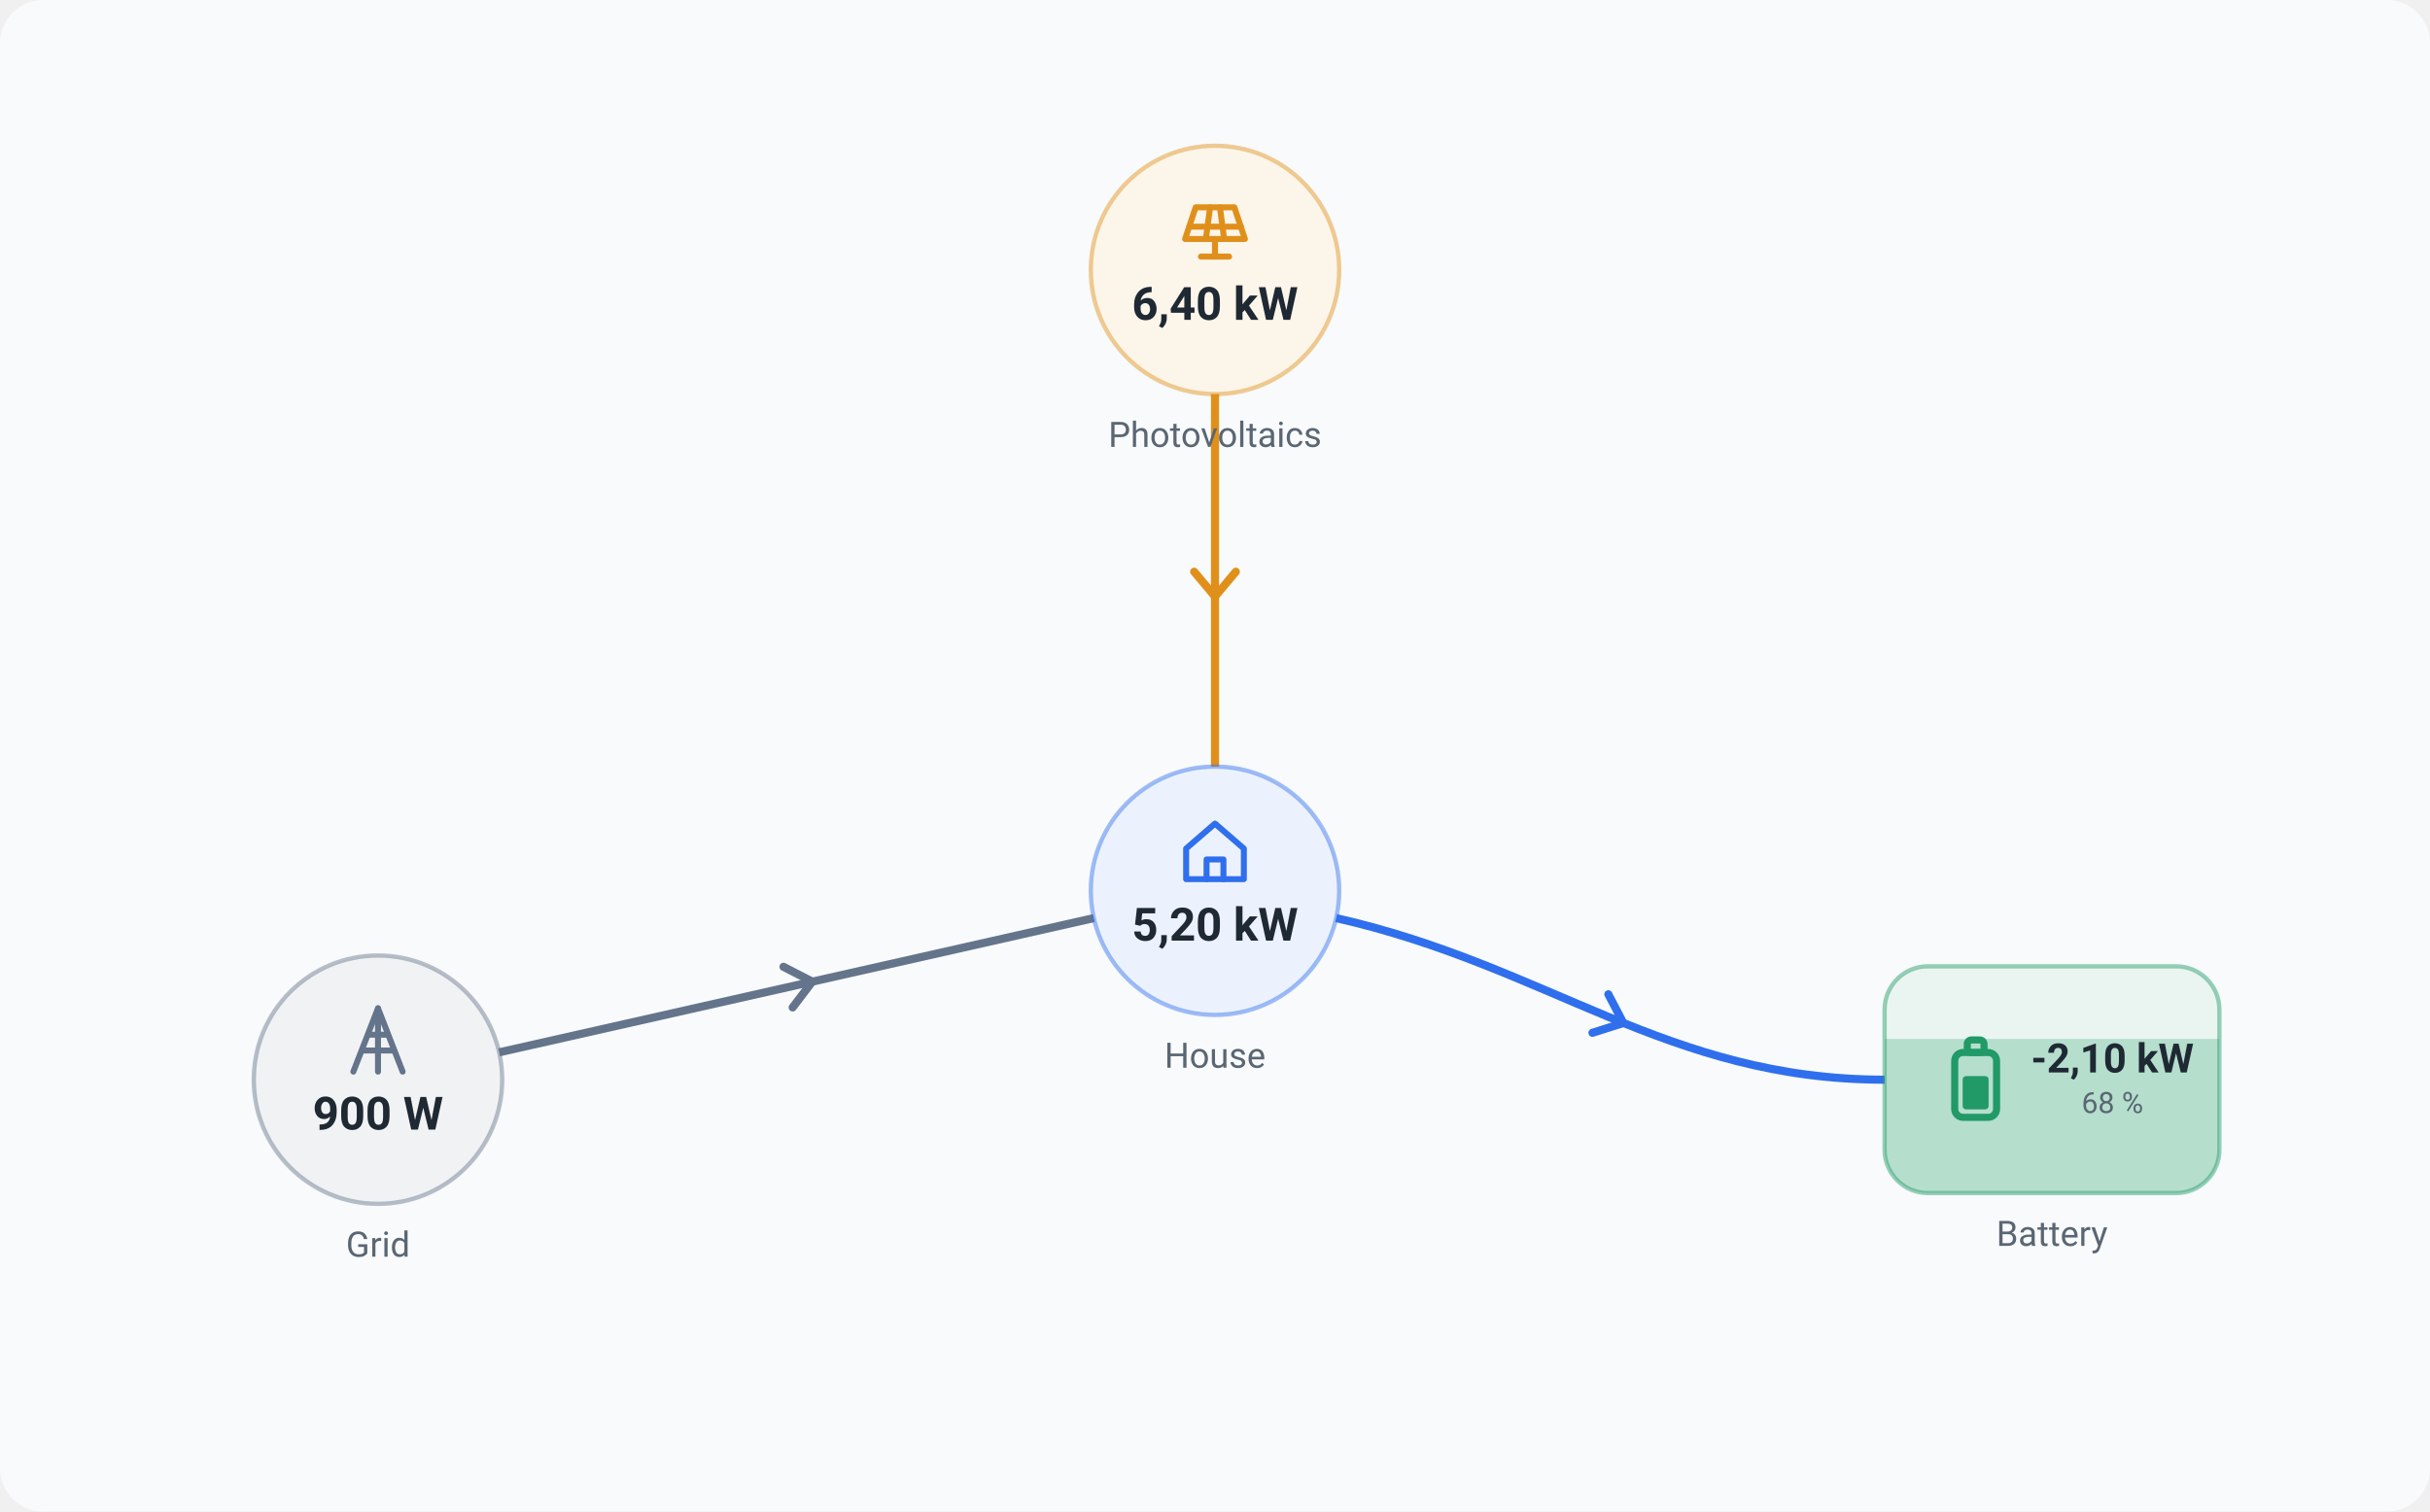
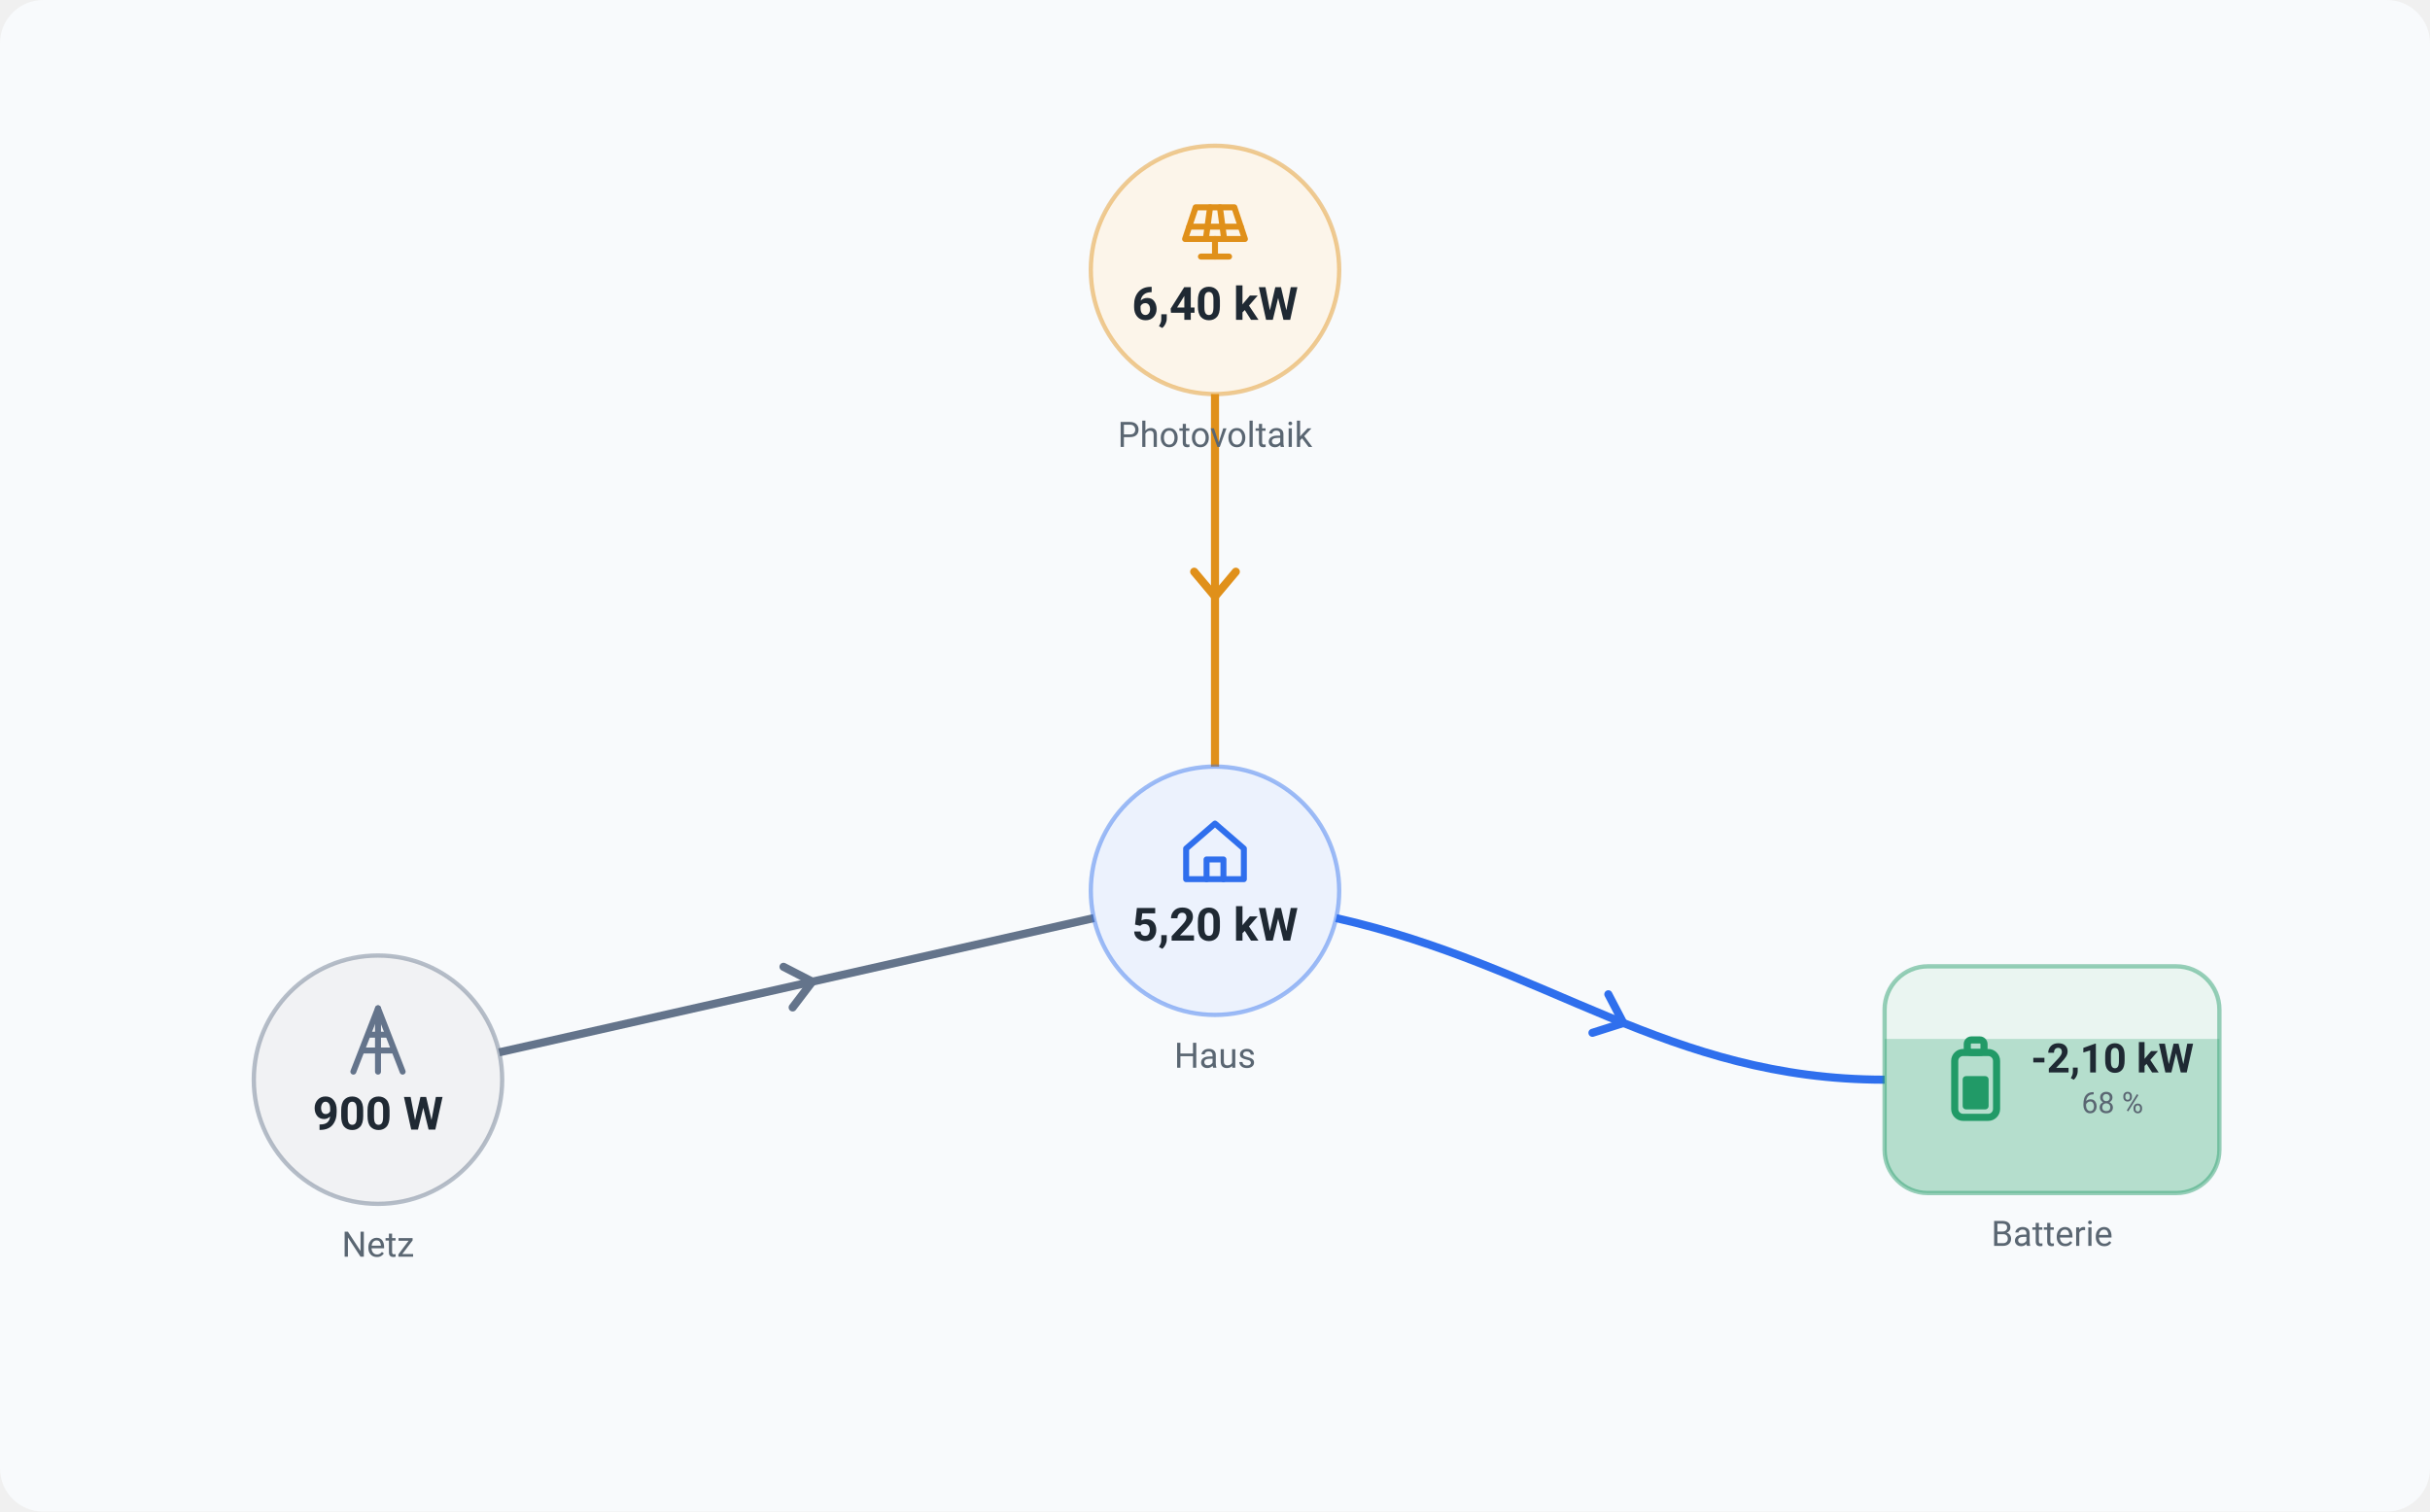
<svg xmlns="http://www.w3.org/2000/svg" font-family="system-ui, -apple-system, 'Segoe UI', Roboto, 'Helvetica Neue', Arial, sans-serif" class="ef-root ef-paused" viewBox="0 0 900 560" preserveAspectRatio="xMidYMid meet">
  <style>
.ef-root { display: block; width: 100%; height: 100%; }
.ef-dots {
    animation-name: ef-flow;
    animation-duration: var(--ef-dur, 1s);
    animation-timing-function: linear;
    animation-iteration-count: infinite;
}
.ef-paused .ef-dots { animation-play-state: paused; }
.ef-clickable { cursor: pointer; }
.ef-blink { animation: ef-blink 1.2s ease-in-out infinite; }
.ef-paused .ef-blink { animation-play-state: paused; }
@keyframes ef-blink { 50% { opacity: 0.35; } }
.ef-node-hit { fill: transparent; stroke: none; }
@keyframes ef-flow { to { stroke-dashoffset: var(--ef-shift, -26px); } }
@media (prefers-reduced-motion: reduce) {
    .ef-dots { animation-name: none; }
    .ef-blink { animation-name: none; }
}
</style>
  <rect x="0" y="0" width="900" height="560" rx="16" fill="#F8FAFC" />
  <g class="ef-edges">
    <g>
      <path d="M450 146 C450 198.44 450 231.56 450 284" fill="none" stroke="#E0901A" stroke-width="3" stroke-linecap="round" />
      <path d="M442.29 211.81 L450 221 L457.71 211.81" fill="none" stroke="#E0901A" stroke-width="3" stroke-linecap="round" stroke-linejoin="round" />
    </g>
    <g>
      <path d="M184.87 389.87 C268.57 370.97 321.43 359.03 405.13 340.13" fill="none" stroke="#64748B" stroke-width="3" stroke-linecap="round" />
      <path d="M293.58 373.23 L300.85 363.68 L290.19 358.18" fill="none" stroke="#64748B" stroke-width="3" stroke-linecap="round" stroke-linejoin="round" />
    </g>
    <g>
      <path d="M698 400 C617.53 400 573.37 357.86 494.87 340.13" fill="none" stroke="#2F6FED" stroke-width="3" stroke-linecap="round" />
      <path d="M589.8 382.63 L601.24 379 L595.68 368.36" fill="none" stroke="#2F6FED" stroke-width="3" stroke-linecap="round" stroke-linejoin="round" />
    </g>
  </g>
  <g class="ef-nodes">
    <g>
      <ellipse cx="450" cy="100" rx="46" ry="46" fill="#FFFFFF" />
      <ellipse cx="450" cy="100" rx="46" ry="46" fill="rgba(224, 144, 26, 0.09)" />
      <ellipse cx="450" cy="100" rx="46" ry="46" fill="none" stroke="rgba(224, 144, 26, 0.45)" stroke-width="1.6" />
      <g transform="translate(434.36 69.64) scale(1.303333)" fill="none" stroke="#E0901A" stroke-width="1.7" stroke-linecap="round" stroke-linejoin="round">
        <path d="M3.5 14.5 L6.5 5.5 H17.5 L20.5 14.5 Z" />
        <path d="M4.7 11 H19.3" />
        <path d="M10.6 5.5 L9.4 14.5" />
        <path d="M13.4 5.5 L14.6 14.5" />
        <path d="M12 14.5 V19.5" />
        <path d="M8 19.5 H16" />
      </g>
      <text x="450" y="113.8" text-anchor="middle" dominant-baseline="middle" font-size="17" font-weight="700" fill="#1F2933" style="user-select:none">6,40 kW</text>
-       <text x="450" y="162" text-anchor="middle" dominant-baseline="middle" font-size="13" fill="#5A6672" style="user-select:none">Photovoltaics</text>
+       <text x="450" y="162" text-anchor="middle" dominant-baseline="middle" font-size="13" fill="#5A6672" style="user-select:none">Photovoltaik</text>
    </g>
    <g>
      <ellipse cx="140" cy="400" rx="46" ry="46" fill="#FFFFFF" />
      <ellipse cx="140" cy="400" rx="46" ry="46" fill="rgba(100, 116, 139, 0.09)" />
      <ellipse cx="140" cy="400" rx="46" ry="46" fill="none" stroke="rgba(100, 116, 139, 0.45)" stroke-width="1.6" />
      <g transform="translate(124.36 369.64) scale(1.303333)" fill="none" stroke="#64748B" stroke-width="1.7" stroke-linecap="round" stroke-linejoin="round">
        <path d="M5 21 L12 3 L19 21" />
        <path d="M12 3 V21" />
        <path d="M7.6 15 H16.4" />
        <path d="M9.3 10.5 H14.7" />
      </g>
      <text x="140" y="413.8" text-anchor="middle" dominant-baseline="middle" font-size="17" font-weight="700" fill="#1F2933" style="user-select:none">900 W</text>
-       <text x="140" y="462" text-anchor="middle" dominant-baseline="middle" font-size="13" fill="#5A6672" style="user-select:none">Grid</text>
+       <text x="140" y="462" text-anchor="middle" dominant-baseline="middle" font-size="13" fill="#5A6672" style="user-select:none">Netz</text>
    </g>
    <g>
      <rect x="698" y="358" width="124" height="84" rx="16" fill="#FFFFFF" />
      <rect x="698" y="358" width="124" height="84" rx="16" fill="rgba(33, 154, 103, 0.09)" />
      <clipPath id="ef-clip-_R_rf_">
        <rect x="698" y="358" width="124" height="84" rx="16" />
      </clipPath>
      <g clip-path="url(#ef-clip-_R_rf_)">
        <rect x="698" y="384.88" width="124" height="57.12" fill="rgba(33, 154, 103, 0.26)" />
      </g>
      <rect x="698" y="358" width="124" height="84" rx="16" fill="none" stroke="rgba(33, 154, 103, 0.45)" stroke-width="1.6" />
      <g transform="translate(713.12 381.4) scale(1.55)" fill="none" stroke="#219A67" stroke-width="1.7" stroke-linecap="round" stroke-linejoin="round">
        <rect x="7" y="5.5" width="10" height="15.5" rx="2" />
        <rect x="10" y="2.5" width="4" height="3" rx="1" />
        <rect x="8.9" y="11.144" width="6.2" height="7.956" rx="0.8" fill="#219A67" stroke="none" />
      </g>
      <text x="782.38" y="393.2" text-anchor="middle" dominant-baseline="middle" font-size="15.016" font-weight="700" fill="#1F2933" style="user-select:none">-2,10 kW</text>
      <text x="782.38" y="409.35" text-anchor="middle" dominant-baseline="middle" font-size="10.88" fill="#5A6672" style="user-select:none">68 %</text>
-       <text x="760" y="458" text-anchor="middle" dominant-baseline="middle" font-size="13" fill="#5A6672" style="user-select:none">Battery</text>
+       <text x="760" y="458" text-anchor="middle" dominant-baseline="middle" font-size="13" fill="#5A6672" style="user-select:none">Batterie</text>
    </g>
    <g>
      <ellipse cx="450" cy="330" rx="46" ry="46" fill="#FFFFFF" />
      <ellipse cx="450" cy="330" rx="46" ry="46" fill="rgba(47, 111, 237, 0.09)" />
      <ellipse cx="450" cy="330" rx="46" ry="46" fill="none" stroke="rgba(47, 111, 237, 0.45)" stroke-width="1.6" />
      <g transform="translate(434.36 299.64) scale(1.303333)" fill="none" stroke="#2F6FED" stroke-width="1.7" stroke-linecap="round" stroke-linejoin="round">
        <path d="M3.8 11.3 L12 4.2 L20.2 11.3 V20 H3.8 Z" />
        <path d="M9.6 20 V14.4 H14.4 V20" />
      </g>
      <text x="450" y="343.8" text-anchor="middle" dominant-baseline="middle" font-size="17" font-weight="700" fill="#1F2933" style="user-select:none">5,20 kW</text>
-       <text x="450" y="392" text-anchor="middle" dominant-baseline="middle" font-size="13" fill="#5A6672" style="user-select:none">House</text>
+       <text x="450" y="392" text-anchor="middle" dominant-baseline="middle" font-size="13" fill="#5A6672" style="user-select:none">Haus</text>
    </g>
  </g>
  <g class="ef-edge-labels" />
</svg>
